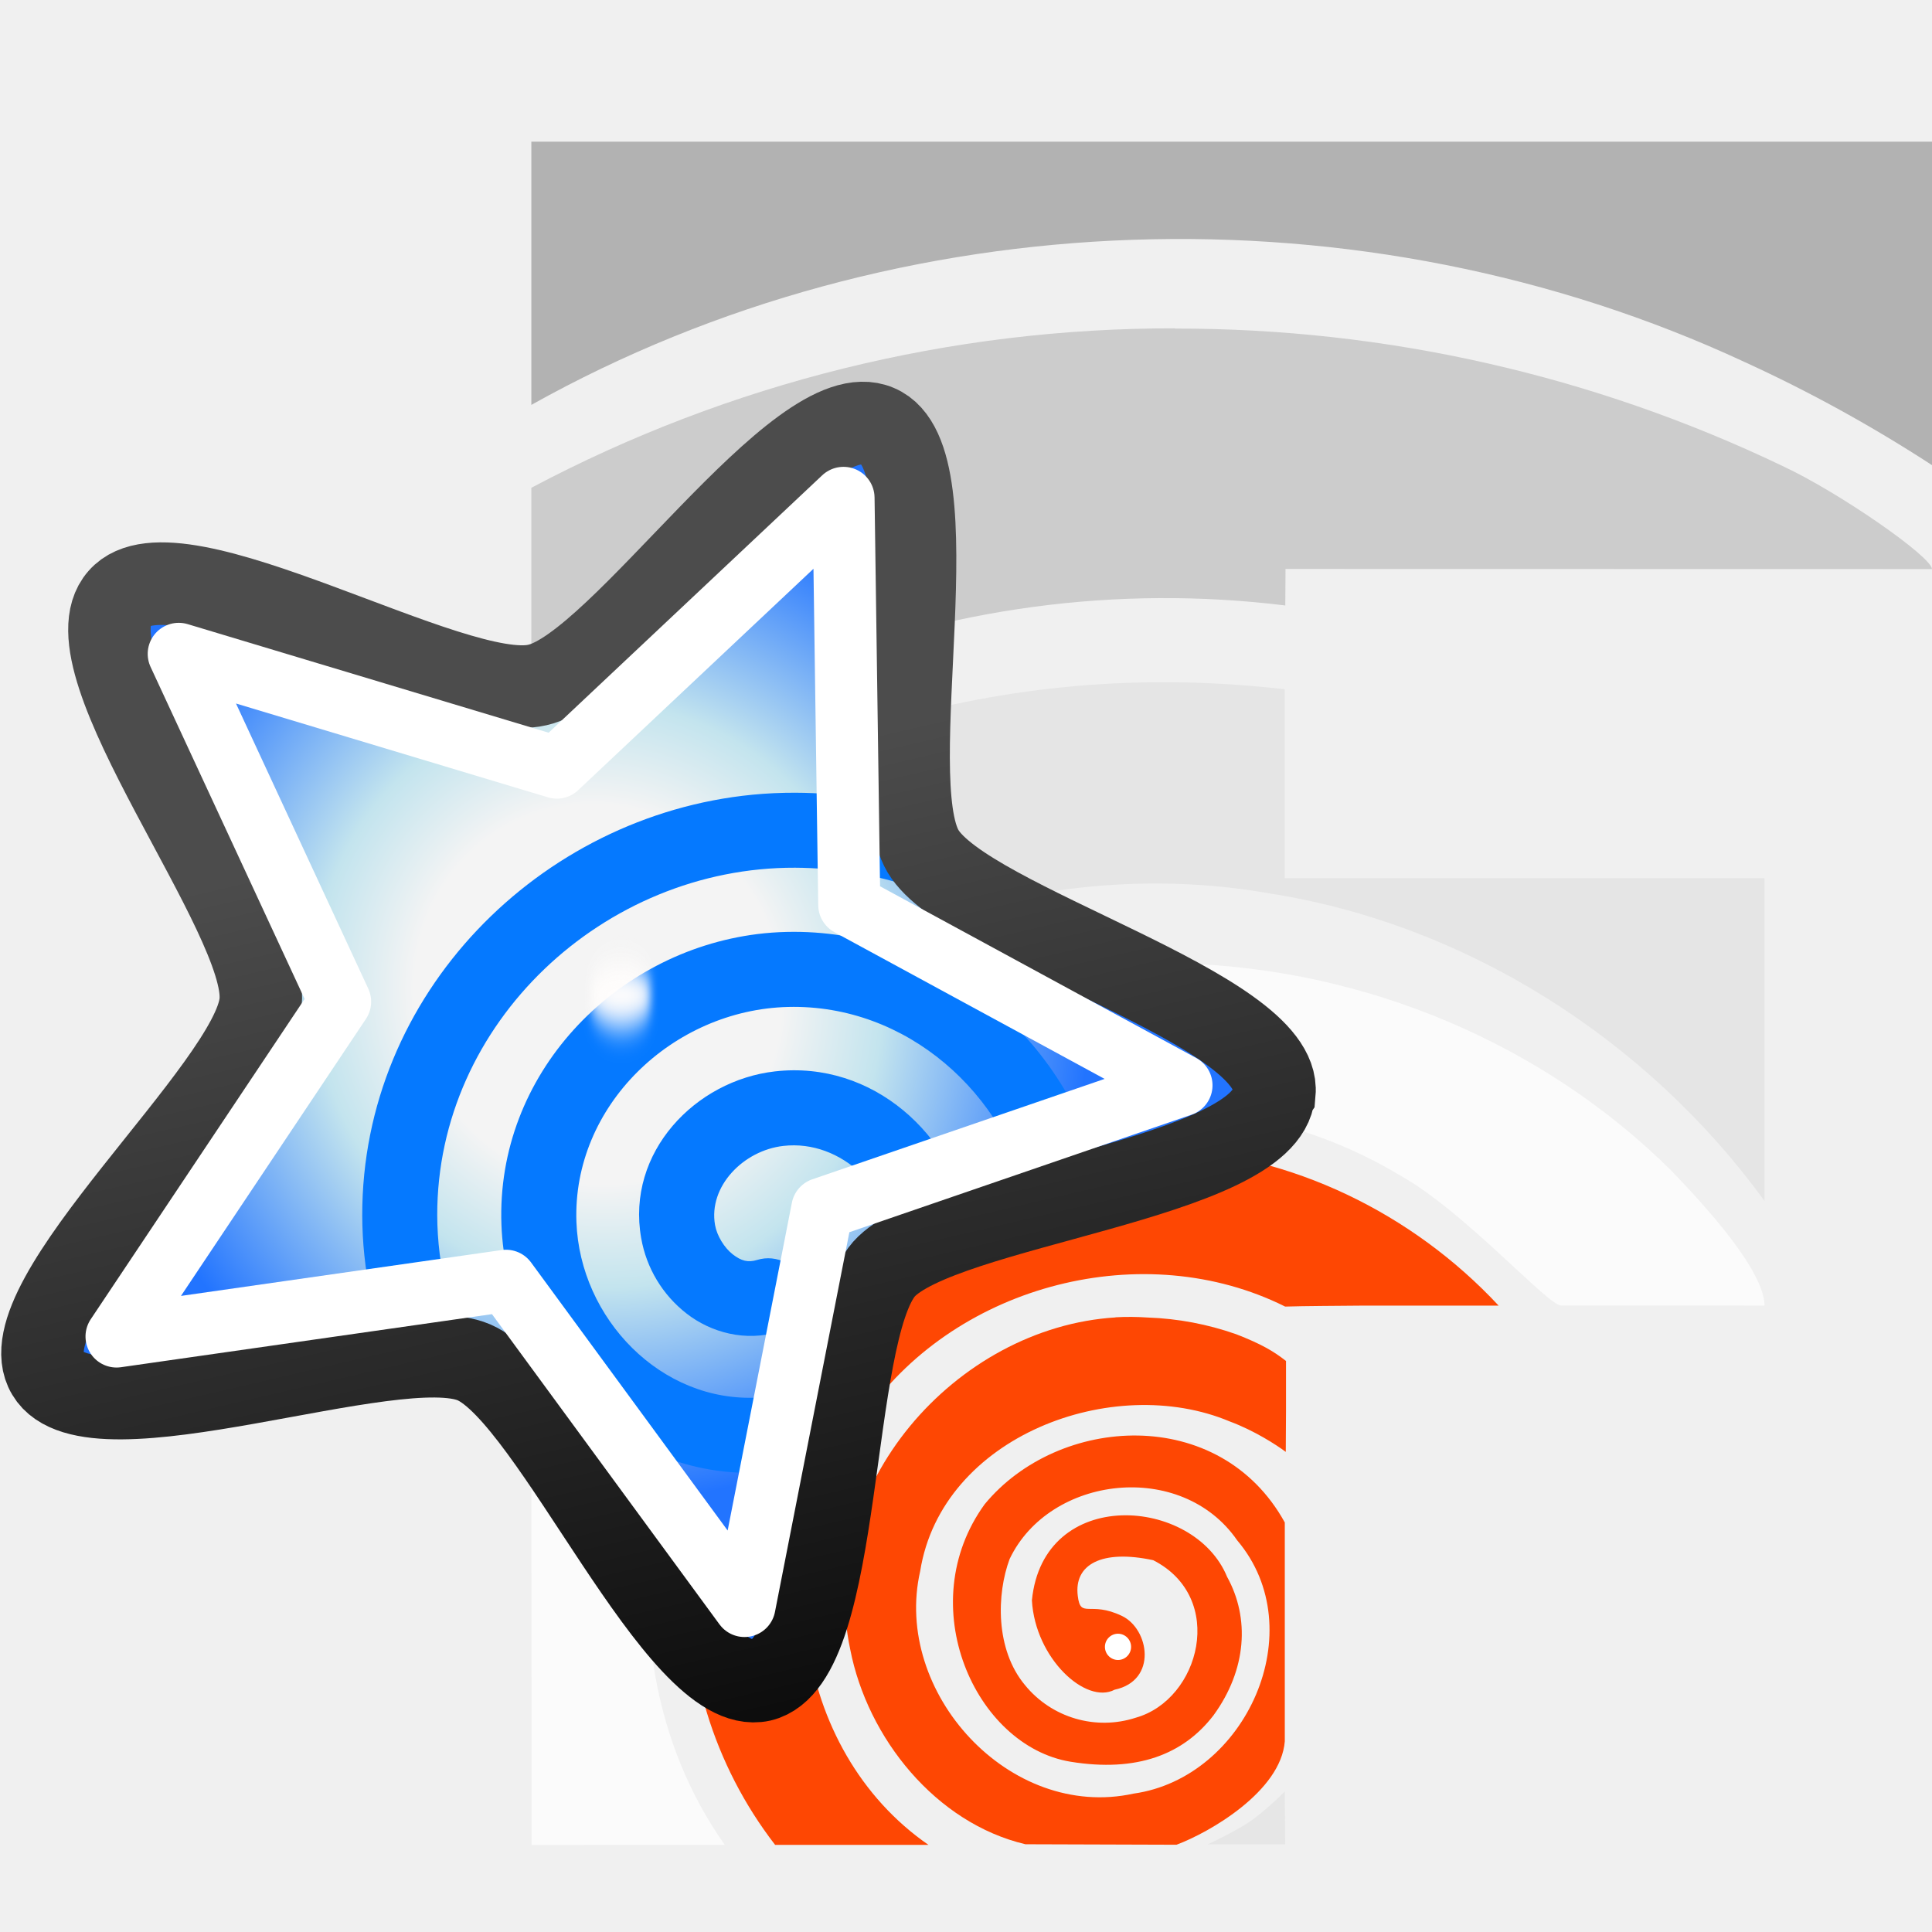
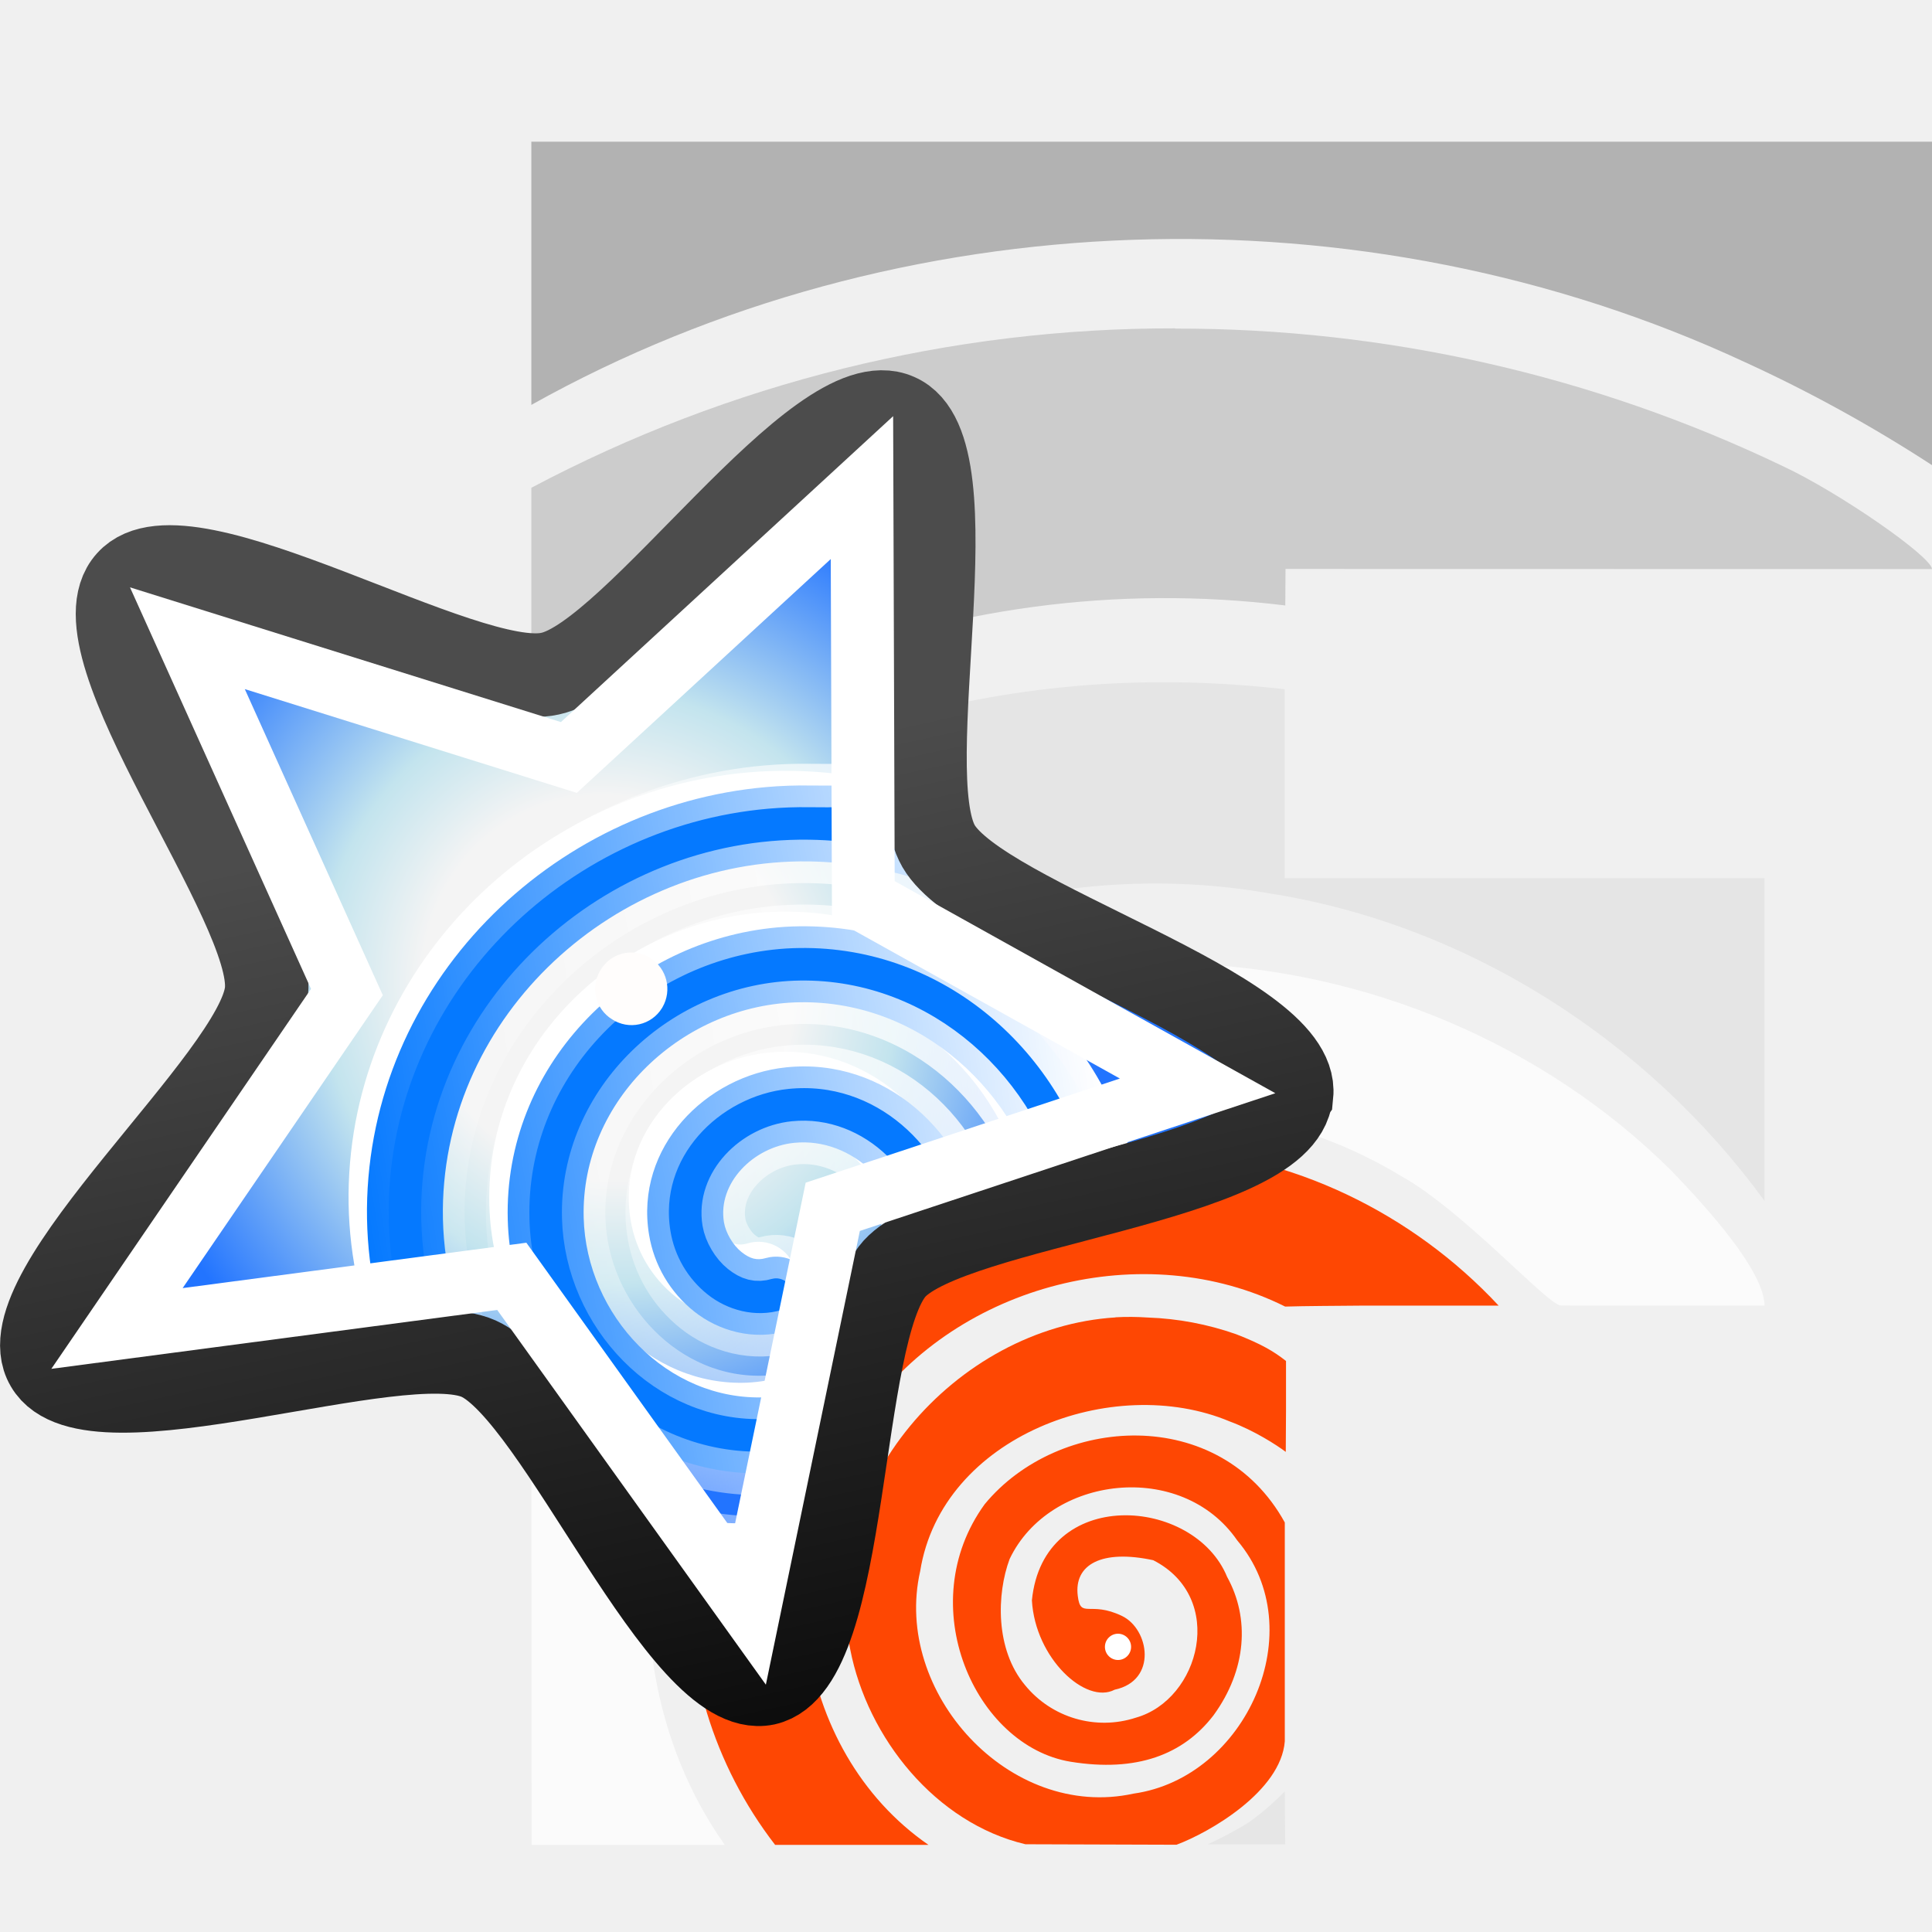
<svg xmlns="http://www.w3.org/2000/svg" xmlns:xlink="http://www.w3.org/1999/xlink" width="600" height="600" viewBox="0 0 158.75 158.75" xml:space="preserve">
  <defs>
    <linearGradient id="b">
-       <stop offset="0" stop-color="#fe4703" />
-       <stop offset="1" stop-color="#fff" />
-     </linearGradient>
-     <linearGradient id="a">
-       <stop offset="0" stop-color="#ff5600" />
-       <stop offset="1" stop-color="#fff" />
-     </linearGradient>
-     <linearGradient id="c">
      <stop offset=".282" stop-color="#f4f4f4" />
      <stop offset=".436" stop-color="#c3e4ee" />
      <stop offset=".754" stop-color="#2274ff" />
    </linearGradient>
-     <linearGradient xlink:href="#d" id="f" x1="5.83" x2="12.91" y1="6.7" y2="13.2" gradientUnits="userSpaceOnUse" />
-     <linearGradient id="d">
+     <linearGradient id="a">
      <stop offset="0" stop-color="#4c4c4c" />
      <stop offset="1" stop-color="#0d0d0d" />
    </linearGradient>
-     <radialGradient xlink:href="#c" id="e" cx="7.18" cy="8.2" r="6.59" fx="7.18" fy="8.2" gradientTransform="matrix(.9 .5558 -.5314 .8606 5.08 -2.85)" gradientUnits="userSpaceOnUse" />
-     <filter id="g" width="1.832" height="1.832" x="-.416" y="-.416" color-interpolation-filters="sRGB">
-       <feGaussianBlur stdDeviation=".13" />
+     <linearGradient xlink:href="#e" id="g" x1="-37.359" y1=".286" x2="-20.09" y2=".286" gradientUnits="userSpaceOnUse" />
+     <linearGradient id="e">
+       <stop offset="0" stop-color="#fff" />
+       <stop offset="1" stop-color="#fff" stop-opacity="0" />
+     </linearGradient>
+     <linearGradient xlink:href="#a" id="h" gradientUnits="userSpaceOnUse" x1="5.83" y1="6.7" x2="12.91" y2="13.2" />
+     <radialGradient xlink:href="#b" id="f" cx="7.18" cy="8.2" r="6.59" fx="7.18" fy="8.2" gradientTransform="matrix(.9 .5558 -.5314 .8606 5.08 -2.85)" gradientUnits="userSpaceOnUse" />
+     <filter id="i" width="1" height="1" x="0" y="0" color-interpolation-filters="sRGB">
+       <feGaussianBlur />
    </filter>
  </defs>
  <path fill="#e6e6e6" d="M105.57 147.2s-1.63 1.67-3.13 2.65c-1.64 1-3.22 1.7-3.22 1.7h6.38z" color="#000" font-family="Gill Sans Ultra Bold" font-size="44.68" font-weight="400" letter-spacing="0" overflow="visible" paint-order="markers stroke fill" style="line-height:1.25;-inkscape-font-specification:&quot;Gill Sans Ultra Bold, Normal&quot;;font-variant-ligatures:normal;font-variant-position:normal;font-variant-caps:normal;font-variant-numeric:normal;font-variant-alternates:normal;font-variant-east-asian:normal;font-feature-settings:normal;font-variation-settings:normal;text-indent:0;text-align:start;text-decoration-line:none;text-decoration-style:solid;text-decoration-color:#000;text-transform:none;text-orientation:mixed;white-space:normal;shape-padding:0;shape-margin:0;inline-size:0;isolation:auto;mix-blend-mode:normal;solid-color:#000;solid-opacity:1" word-spacing="0" />
  <path fill="#fe4703" d="M91.67 108.25c-13.15.81-24.64 13.93-21.81 27.27 1.42 7.3 7.03 14.28 14.4 16.02l12.41.04c2.74-1.02 8.58-4.4 8.9-8.5V125.1c-5.35-9.7-18.6-8.85-24.66-1.5-6 8.27-.8 19.87 7.06 21.16 5.43.88 9.26-.58 11.74-3.81 2.74-3.76 2.99-8 1.12-11.38-2.71-6.62-15.11-7.5-16.04 1.93.27 4.77 4.44 8.59 6.8 7.34 3.54-.75 2.84-4.99.6-6.06-2.64-1.27-3.4.27-3.63-1.64-.33-2.59 1.96-3.85 6.2-2.94 6.03 3.08 3.85 11.45-1.43 12.94a8.39 8.39 0 0 1-9.11-2.68c-2.45-2.93-2.33-7.49-1.26-10.36 3.28-6.88 14.13-8.16 18.7-1.53 6.23 7.35.73 19.51-8.52 20.81-10.19 2.23-19.8-8.32-17.53-18.28 1.77-11.1 15.86-16.33 25.44-12.3 2.02.75 3.84 1.93 4.6 2.5l.02-3.36v-4.11c-1.02-.8-2.04-1.4-4.1-2.2a24.4 24.4 0 0 0-7.25-1.37c-.89-.06-1.77-.07-2.65-.02z" color="#000" font-family="Gill Sans Ultra Bold" font-size="44.68" font-weight="400" letter-spacing="0" overflow="visible" paint-order="markers stroke fill" style="line-height:1.25;-inkscape-font-specification:&quot;Gill Sans Ultra Bold, Normal&quot;;font-variant-ligatures:normal;font-variant-position:normal;font-variant-caps:normal;font-variant-numeric:normal;font-variant-alternates:normal;font-variant-east-asian:normal;font-feature-settings:normal;font-variation-settings:normal;text-indent:0;text-align:start;text-decoration-line:none;text-decoration-style:solid;text-decoration-color:#000;text-transform:none;text-orientation:mixed;white-space:normal;shape-padding:0;shape-margin:0;inline-size:0;isolation:auto;mix-blend-mode:normal;solid-color:#000;solid-opacity:1" word-spacing="0" />
-   <path fill="#fbfbfb" d="M45.46 106.82a46.44 46.44 0 0 0-1.8 3.65l.02 41.13 6.78-.01h9.09c-5.88-8.34-7.48-18.87-5.43-28.66z" color="#000" font-family="Gill Sans Ultra Bold" font-size="44.68" font-weight="400" letter-spacing="0" overflow="visible" paint-order="markers stroke fill" style="line-height:1.25;-inkscape-font-specification:&quot;Gill Sans Ultra Bold, Normal&quot;;font-variant-ligatures:normal;font-variant-position:normal;font-variant-caps:normal;font-variant-numeric:normal;font-variant-alternates:normal;font-variant-east-asian:normal;font-feature-settings:normal;font-variation-settings:normal;text-indent:0;text-align:start;text-decoration-line:none;text-decoration-style:solid;text-decoration-color:#000;text-transform:none;text-orientation:mixed;white-space:normal;shape-padding:0;shape-margin:0;inline-size:0;isolation:auto;mix-blend-mode:normal;solid-color:#000;solid-opacity:1" word-spacing="0" />
+   <path fill="#fbfbfb" d="M45.46 106.82a46 46 0 0 0-1.8 3.65l.02 41.13 6.78-.01h9.09c-5.88-8.34-7.48-18.87-5.43-28.66z" color="#000" font-family="Gill Sans Ultra Bold" font-size="44.68" font-weight="400" letter-spacing="0" overflow="visible" paint-order="markers stroke fill" style="line-height:1.25;-inkscape-font-specification:&quot;Gill Sans Ultra Bold, Normal&quot;;font-variant-ligatures:normal;font-variant-position:normal;font-variant-caps:normal;font-variant-numeric:normal;font-variant-alternates:normal;font-variant-east-asian:normal;font-feature-settings:normal;font-variation-settings:normal;text-indent:0;text-align:start;text-decoration-line:none;text-decoration-style:solid;text-decoration-color:#000;text-transform:none;text-orientation:mixed;white-space:normal;shape-padding:0;shape-margin:0;inline-size:0;isolation:auto;mix-blend-mode:normal;solid-color:#000;solid-opacity:1" word-spacing="0" />
  <path fill="#fe4703" d="M92.1 94.4c-14.04.62-27.14 10.03-32.66 22.81l-.65 14.41-2.02-3.76c-.02.25-.07.49-.08.74a33.92 33.92 0 0 0 7 22.99h12.6c-11.25-7.77-13.52-24.91-5.04-35.54 7.51-10.55 22.79-14.46 34.35-8.69 1.56-.05 4.4-.06 6.48-.08h11.06c-7.06-7.58-17.04-12.47-27.44-12.86-1.21-.07-2.4-.08-3.6-.03z" color="#000" font-family="Gill Sans Ultra Bold" font-size="44.68" font-weight="400" letter-spacing="0" overflow="visible" paint-order="markers stroke fill" style="line-height:1.25;-inkscape-font-specification:&quot;Gill Sans Ultra Bold, Normal&quot;;font-variant-ligatures:normal;font-variant-position:normal;font-variant-caps:normal;font-variant-numeric:normal;font-variant-alternates:normal;font-variant-east-asian:normal;font-feature-settings:normal;font-variation-settings:normal;text-indent:0;text-align:start;text-decoration-line:none;text-decoration-style:solid;text-decoration-color:#000;text-transform:none;text-orientation:mixed;white-space:normal;shape-padding:0;shape-margin:0;inline-size:0;isolation:auto;mix-blend-mode:normal;solid-color:#000;solid-opacity:1" word-spacing="0" />
-   <path fill="#fbfbfb" d="M93.27 79.12c-5.2.12-10.42.97-15.44 2.46l18.6 6.98-36 6.52-.64 14.23a35.9 35.9 0 0 1 4.47-5.5c12.65-13.75 34.84-16.87 50.83-7.2 5.2 2.9 12.1 10.66 13.17 10.66l16.73.01c-.04-2.86-4.68-8-7.67-11.1-10.54-10.46-25.13-16.53-39.94-17a56.13 56.13 0 0 0-4.1-.06z" color="#000" font-family="Gill Sans Ultra Bold" font-size="44.68" font-weight="400" letter-spacing="0" overflow="visible" paint-order="markers stroke fill" style="line-height:1.25;-inkscape-font-specification:&quot;Gill Sans Ultra Bold, Normal&quot;;font-variant-ligatures:normal;font-variant-position:normal;font-variant-caps:normal;font-variant-numeric:normal;font-variant-alternates:normal;font-variant-east-asian:normal;font-feature-settings:normal;font-variation-settings:normal;text-indent:0;text-align:start;text-decoration-line:none;text-decoration-style:solid;text-decoration-color:#000;text-transform:none;text-orientation:mixed;white-space:normal;shape-padding:0;shape-margin:0;inline-size:0;isolation:auto;mix-blend-mode:normal;solid-color:#000;solid-opacity:1" word-spacing="0" />
+   <path fill="#fbfbfb" d="M93.27 79.12c-5.2.12-10.42.97-15.44 2.46l18.6 6.98-36 6.52-.64 14.23a36 36 0 0 1 4.47-5.5c12.65-13.75 34.84-16.87 50.83-7.2 5.2 2.9 12.1 10.66 13.17 10.66l16.73.01c-.04-2.86-4.68-8-7.67-11.1-10.54-10.46-25.13-16.53-39.94-17a56 56 0 0 0-4.1-.06z" color="#000" font-family="Gill Sans Ultra Bold" font-size="44.68" font-weight="400" letter-spacing="0" overflow="visible" paint-order="markers stroke fill" style="line-height:1.25;-inkscape-font-specification:&quot;Gill Sans Ultra Bold, Normal&quot;;font-variant-ligatures:normal;font-variant-position:normal;font-variant-caps:normal;font-variant-numeric:normal;font-variant-alternates:normal;font-variant-east-asian:normal;font-feature-settings:normal;font-variation-settings:normal;text-indent:0;text-align:start;text-decoration-line:none;text-decoration-style:solid;text-decoration-color:#000;text-transform:none;text-orientation:mixed;white-space:normal;shape-padding:0;shape-margin:0;inline-size:0;isolation:auto;mix-blend-mode:normal;solid-color:#000;solid-opacity:1" word-spacing="0" />
  <path fill="#e5e5e5" d="M95.3 56.06c-10.7.02-21.4 2.2-31.31 6.26L62.17 75.7l7.38 2.77c10.71-5.13 22.9-7.14 34.7-5.07 16.25 2.53 31.1 12.03 40.74 25.28V72.16h-39.43V56.63c-3.4-.38-6.83-.59-10.25-.57z" color="#000" font-family="Gill Sans Ultra Bold" font-size="44.68" font-weight="400" letter-spacing="0" overflow="visible" paint-order="markers stroke fill" style="line-height:1.25;-inkscape-font-specification:&quot;Gill Sans Ultra Bold, Normal&quot;;font-variant-ligatures:normal;font-variant-position:normal;font-variant-caps:normal;font-variant-numeric:normal;font-variant-alternates:normal;font-variant-east-asian:normal;font-feature-settings:normal;font-variation-settings:normal;text-indent:0;text-align:start;text-decoration-line:none;text-decoration-style:solid;text-decoration-color:#000;text-transform:none;text-orientation:mixed;white-space:normal;shape-padding:0;shape-margin:0;inline-size:0;isolation:auto;mix-blend-mode:normal;solid-color:#000;solid-opacity:1" word-spacing="0" />
-   <path fill="#ccc" d="M96.56 26.98a112.51 112.51 0 0 0-52.9 13.1v27.68l.08.04c.66-.54 1.33-1.05 2-1.56L67.1 39.45 64.96 55.2a81.16 81.16 0 0 1 40.65-5.45l.02-3 53.12.01c-.04-1.02-7.57-6.27-12.28-8.47A115.09 115.09 0 0 0 96.56 27z" color="#000" font-family="Gill Sans Ultra Bold" font-size="44.68" font-weight="400" letter-spacing="0" overflow="visible" paint-order="markers stroke fill" style="line-height:1.25;-inkscape-font-specification:&quot;Gill Sans Ultra Bold, Normal&quot;;font-variant-ligatures:normal;font-variant-position:normal;font-variant-caps:normal;font-variant-numeric:normal;font-variant-alternates:normal;font-variant-east-asian:normal;font-feature-settings:normal;font-variation-settings:normal;text-indent:0;text-align:start;text-decoration-line:none;text-decoration-style:solid;text-decoration-color:#000;text-transform:none;text-orientation:mixed;white-space:normal;shape-padding:0;shape-margin:0;inline-size:0;isolation:auto;mix-blend-mode:normal;solid-color:#000;solid-opacity:1" word-spacing="0" />
+   <path fill="#ccc" d="M96.56 26.98a112.5 112.5 0 0 0-52.9 13.1v27.68l.08.04c.66-.54 1.33-1.05 2-1.56L67.1 39.45 64.96 55.2a81.16 81.16 0 0 1 40.65-5.45l.02-3 53.12.01c-.04-1.02-7.57-6.27-12.28-8.47A115.1 115.1 0 0 0 96.56 27z" color="#000" font-family="Gill Sans Ultra Bold" font-size="44.68" font-weight="400" letter-spacing="0" overflow="visible" paint-order="markers stroke fill" style="line-height:1.25;-inkscape-font-specification:&quot;Gill Sans Ultra Bold, Normal&quot;;font-variant-ligatures:normal;font-variant-position:normal;font-variant-caps:normal;font-variant-numeric:normal;font-variant-alternates:normal;font-variant-east-asian:normal;font-feature-settings:normal;font-variation-settings:normal;text-indent:0;text-align:start;text-decoration-line:none;text-decoration-style:solid;text-decoration-color:#000;text-transform:none;text-orientation:mixed;white-space:normal;shape-padding:0;shape-margin:0;inline-size:0;isolation:auto;mix-blend-mode:normal;solid-color:#000;solid-opacity:1" word-spacing="0" />
  <path fill="#b2b2b2" d="M43.66 11.64v21.63c30.2-16.9 68.33-18.1 99.68-3.53 5.34 2.44 10.49 5.28 15.41 8.48V11.64Z" color="#000" font-family="Gill Sans Ultra Bold" font-size="44.68" font-weight="400" letter-spacing="0" overflow="visible" paint-order="markers stroke fill" style="line-height:1.25;-inkscape-font-specification:&quot;Gill Sans Ultra Bold, Normal&quot;;font-variant-ligatures:normal;font-variant-position:normal;font-variant-caps:normal;font-variant-numeric:normal;font-variant-alternates:normal;font-variant-east-asian:normal;font-feature-settings:normal;font-variation-settings:normal;text-indent:0;text-align:start;text-decoration-line:none;text-decoration-style:solid;text-decoration-color:#000;text-transform:none;text-orientation:mixed;white-space:normal;shape-padding:0;shape-margin:0;inline-size:0;isolation:auto;mix-blend-mode:normal;solid-color:#000;solid-opacity:1" word-spacing="0" />
  <path fill="#fff" fill-rule="evenodd" d="M92.94 135.32a1.08 1.08 0 0 1-1.07 1.08 1.08 1.08 0 0 1-1.08-1.08 1.08 1.08 0 0 1 1.07-1.08 1.08 1.08 0 0 1 1.08 1.08" />
-   <path fill="url(#e)" fill-rule="evenodd" d="M13.51 5.1c.44.77-2.18 2.89-2.29 3.76-.1.88 1.95 3.55 1.36 4.2-.6.64-3.43-1.19-4.3-1.02-.86.17-2.76 2.95-3.56 2.58-.8-.36.07-3.62-.36-4.39C3.93 9.46.69 8.51.8 7.63c.1-.87 3.47-1.05 4.06-1.7.6-.64.51-4.01 1.38-4.18.86-.18 2.07 2.97 2.87 3.34.8.37 3.97-.76 4.4 0z" enable-background="accumulate" overflow="visible" style="marker:none" transform="matrix(6.56268 4.51395 -4.52425 6.58286 39.085 -4.688)" />
-   <path style="-inkscape-stroke:none" d="M-30.844 9.714c4.98.362 9.761-3.049 10.625-8.13a9.253 9.253 0 0 0-.128-3.705l-1.858-.147a7.524 7.524 0 0 1 .262 3.56c-.753 4.428-5.21 7.344-9.596 6.576a8.72 8.72 0 0 1-2.592-.896.875.875 0 0 0-1.184.36.875.875 0 0 0 .36 1.184c.973.519 2.025.883 3.113 1.074.332.058.666.1.998.124zm.435-3.222c3.359.153 6.563-2.196 7.028-5.673.423-3.16-1.73-6.335-5.016-6.72a5.272 5.272 0 0 0-2.09.183l-1.187 2.758A3.549 3.549 0 0 1-28.6-4.163c2.254.264 3.783 2.518 3.485 4.749-.36 2.69-3.052 4.5-5.713 4.11-2.735-.4-4.675-2.849-4.795-5.526l-1.736.257c.23 3.41 2.72 6.48 6.276 7 .225.033.45.055.674.065zm.137-3.225C-28.413 3.373-26.53 2-26.54-.038a2.845 2.845 0 0 0-.747-1.913c-.478-.524-1.238-.889-2.062-.779a.875.875 0 0 0-.75.981.875.875 0 0 0 .982.753c.218-.029.367.04.537.225.17.186.29.494.291.742.005.916-.947 1.604-1.883 1.55-1.37-.078-2.34-1.459-2.212-2.827l-1.762.26c.008 2.145 1.578 4.182 3.874 4.313zm6.592-8.185-1.752-3.478a8.67 8.67 0 0 0-2.191-.665 8.374 8.374 0 0 0-1.383-.108l-.772 1.798a6.638 6.638 0 0 1 1.871.037c1.708.28 3.168 1.175 4.227 2.416z" transform="scale(-3.52404) rotate(-9.737 -189.992 -82.487)" color="#000" fill="#0579ff" fill-rule="evenodd" />
-   <path fill="none" stroke="url(#f)" stroke-width=".85" d="M13.51 5.1c.44.77-2.18 2.89-2.29 3.76-.1.88 1.95 3.55 1.36 4.2-.6.64-3.43-1.19-4.3-1.02-.86.17-2.76 2.95-3.56 2.58-.8-.36.07-3.62-.36-4.39C3.93 9.46.69 8.51.8 7.63c.1-.87 3.47-1.05 4.06-1.7.6-.64.51-4.01 1.38-4.18.86-.18 2.07 2.97 2.87 3.34.8.37 3.97-.76 4.4 0z" enable-background="accumulate" overflow="visible" style="marker:none" transform="matrix(6.56268 4.51395 -4.52425 6.58286 39.085 -4.688)" />
-   <path fill="none" stroke="#fff" stroke-linejoin="round" stroke-width="2.23" d="m43.15 26.6-13.29 3.06-4.27 13.9-7.3-12.51-14.12.53 9.24-11.12L8.95 7.43l13.08 5.48 11.25-8.56-1.32 14.56Z" enable-background="accumulate" overflow="visible" style="marker:none" transform="rotate(-5.99 368.58 90.682) scale(2.28781)" />
-   <path fill="#fffdfc" fill-rule="evenodd" d="M8.5 7.99a.37.37 0 0 1-.38.37.37.37 0 0 1-.37-.37.37.37 0 0 1 .37-.38.37.37 0 0 1 .37.37" filter="url(#g)" transform="scale(6.93916) rotate(30.97 .878 8.496)" />
+   <path fill="url(#f)" fill-rule="evenodd" d="M13.51 5.1c.44.77-2.18 2.89-2.29 3.76-.1.88 1.95 3.55 1.36 4.2-.6.64-3.43-1.19-4.3-1.02-.86.17-2.76 2.95-3.56 2.58-.8-.36.07-3.62-.36-4.39S.69 8.51.8 7.63c.1-.87 3.47-1.05 4.06-1.7.6-.64.51-4.01 1.38-4.18.86-.18 2.07 2.97 2.87 3.34s3.97-.76 4.4 0z" enable-background="accumulate" overflow="visible" style="marker:none" transform="matrix(6.59324 4.64046 -4.65111 6.61355 40.73 -6.415)" />
+   <path fill="#fff" fill-rule="evenodd" d="M28.308 14.033c-7.69-.055-14.695 5.67-15.511 13.566a14.3 14.3 0 0 0 .57 5.681l2.87.04a11.6 11.6 0 0 1-.761-5.446c.711-6.882 7.268-11.813 14.086-11.074a13.4 13.4 0 0 1 4.075 1.116 1.35 1.35 0 0 0 1.783-.673 1.35 1.35 0 0 0-.672-1.783 16.1 16.1 0 0 0-4.893-1.337 15 15 0 0 0-1.547-.09m-.344 4.996c-5.178.103-9.866 4.036-10.23 9.427-.332 4.9 3.297 9.563 8.386 9.823a8.1 8.1 0 0 0 3.194-.491l1.547-4.359a5.47 5.47 0 0 1-4.604 2.159c-3.49-.18-6.068-3.49-5.835-6.948.283-4.171 4.238-7.224 8.367-6.893 4.244.34 7.473 3.908 7.927 8.01l2.642-.57c-.697-5.218-4.833-9.685-10.351-10.126q-.525-.043-1.043-.032m.115 4.97c-2.868.025-5.624 2.325-5.404 5.456a4.38 4.38 0 0 0 1.341 2.865c.788.757 1.993 1.242 3.248.99a1.35 1.35 0 0 0 1.054-1.584 1.35 1.35 0 0 0-1.585-1.058c-.332.066-.568-.025-.848-.292a1.86 1.86 0 0 1-.522-1.111c-.1-1.407 1.294-2.56 2.738-2.572 2.113-.018 3.743 2.007 3.684 4.122l2.682-.577C34.24 26.942 31.621 23.97 28.08 24M18.77 37.244l3.043 5.169a13.4 13.4 0 0 0 3.435.801 13 13 0 0 0 2.136.027l1.006-2.841a10.2 10.2 0 0 1-2.88.131c-2.653-.258-4.987-1.487-6.74-3.287" color="#000" style="-inkscape-stroke:none" transform="rotate(-5.372 393.599 91.61)scale(2.31577)" />
+   <path fill="#0579ff" fill-rule="evenodd" d="M-30.844 9.714c4.98.362 9.761-3.049 10.625-8.13a9.3 9.3 0 0 0-.128-3.705l-1.858-.147a7.5 7.5 0 0 1 .262 3.56c-.753 4.428-5.21 7.344-9.596 6.576a8.7 8.7 0 0 1-2.592-.896c-.426-.228-.4.143-.628.57s.103 1.15.53 1.377c.973.52 1.299.48 2.387.671q.499.088.998.124zm.435-3.222c3.359.153 6.563-2.196 7.028-5.673.423-3.16-1.73-6.335-5.016-6.72a5.3 5.3 0 0 0-2.09.183l-1.187 2.758A3.55 3.55 0 0 1-28.6-4.163c2.254.264 3.783 2.518 3.485 4.749-.36 2.69-3.052 4.5-5.713 4.11-2.735-.4-4.675-2.849-4.795-5.526l-1.736.257c.23 3.41 2.72 6.48 6.276 7q.338.05.674.065zm.137-3.225C-28.413 3.373-26.53 2-26.54-.038a2.85 2.85 0 0 0-.747-1.913c-.478-.524-1.238-.889-2.062-.779a.875.875 0 0 0 .232 1.734c.218-.029.367.04.537.225.17.186.29.494.291.742.005.916-.947 1.604-1.883 1.55-1.37-.078-2.34-1.459-2.212-2.827l-1.762.26c.008 2.145 1.578 4.182 3.874 4.313zm6.592-8.185-1.752-3.478a8.7 8.7 0 0 0-2.191-.665 8.4 8.4 0 0 0-1.383-.108l-.772 1.798a6.6 6.6 0 0 1 1.871.037c1.708.28 3.168 1.175 4.227 2.416z" color="#000" style="-inkscape-stroke:none" transform="rotate(170.878 -24.72 56.561)scale(3.56698)" stroke="url(#g)" />
+   <path fill="none" stroke="url(#h)" stroke-width=".85" d="M13.51 5.1c.44.77-2.18 2.89-2.29 3.76-.1.88 1.95 3.55 1.36 4.2-.6.64-3.43-1.19-4.3-1.02-.86.17-2.76 2.95-3.56 2.58-.8-.36.07-3.62-.36-4.39S.69 8.51.8 7.63c.1-.87 3.47-1.05 4.06-1.7.6-.64.51-4.01 1.38-4.18.86-.18 2.07 2.97 2.87 3.34s3.97-.76 4.4 0z" enable-background="accumulate" overflow="visible" style="marker:none" transform="matrix(6.59324 4.64046 -4.65111 6.61355 40.73 -6.415)" />
+   <path fill="none" stroke="#fff" stroke-width="2.23" d="m43.15 26.6-13.29 3.06-4.27 13.9-7.3-12.51-14.12.53 9.24-11.12L8.95 7.43l13.08 5.48 11.25-8.56-1.32 14.56Z" enable-background="accumulate" overflow="visible" style="marker:none" transform="rotate(-5.372 393.599 91.61)scale(2.31577)" />
+   <path fill="#fffdfc" fill-rule="evenodd" d="M8.5 7.99a.37.37 0 0 1-.38.37.37.37 0 0 1-.37-.37.37.37 0 0 1 .37-.38.38.38 0 0 1 .38.371" filter="url(#i)" transform="rotate(31.588 26.208 50.251)scale(7.91577)" />
</svg>
